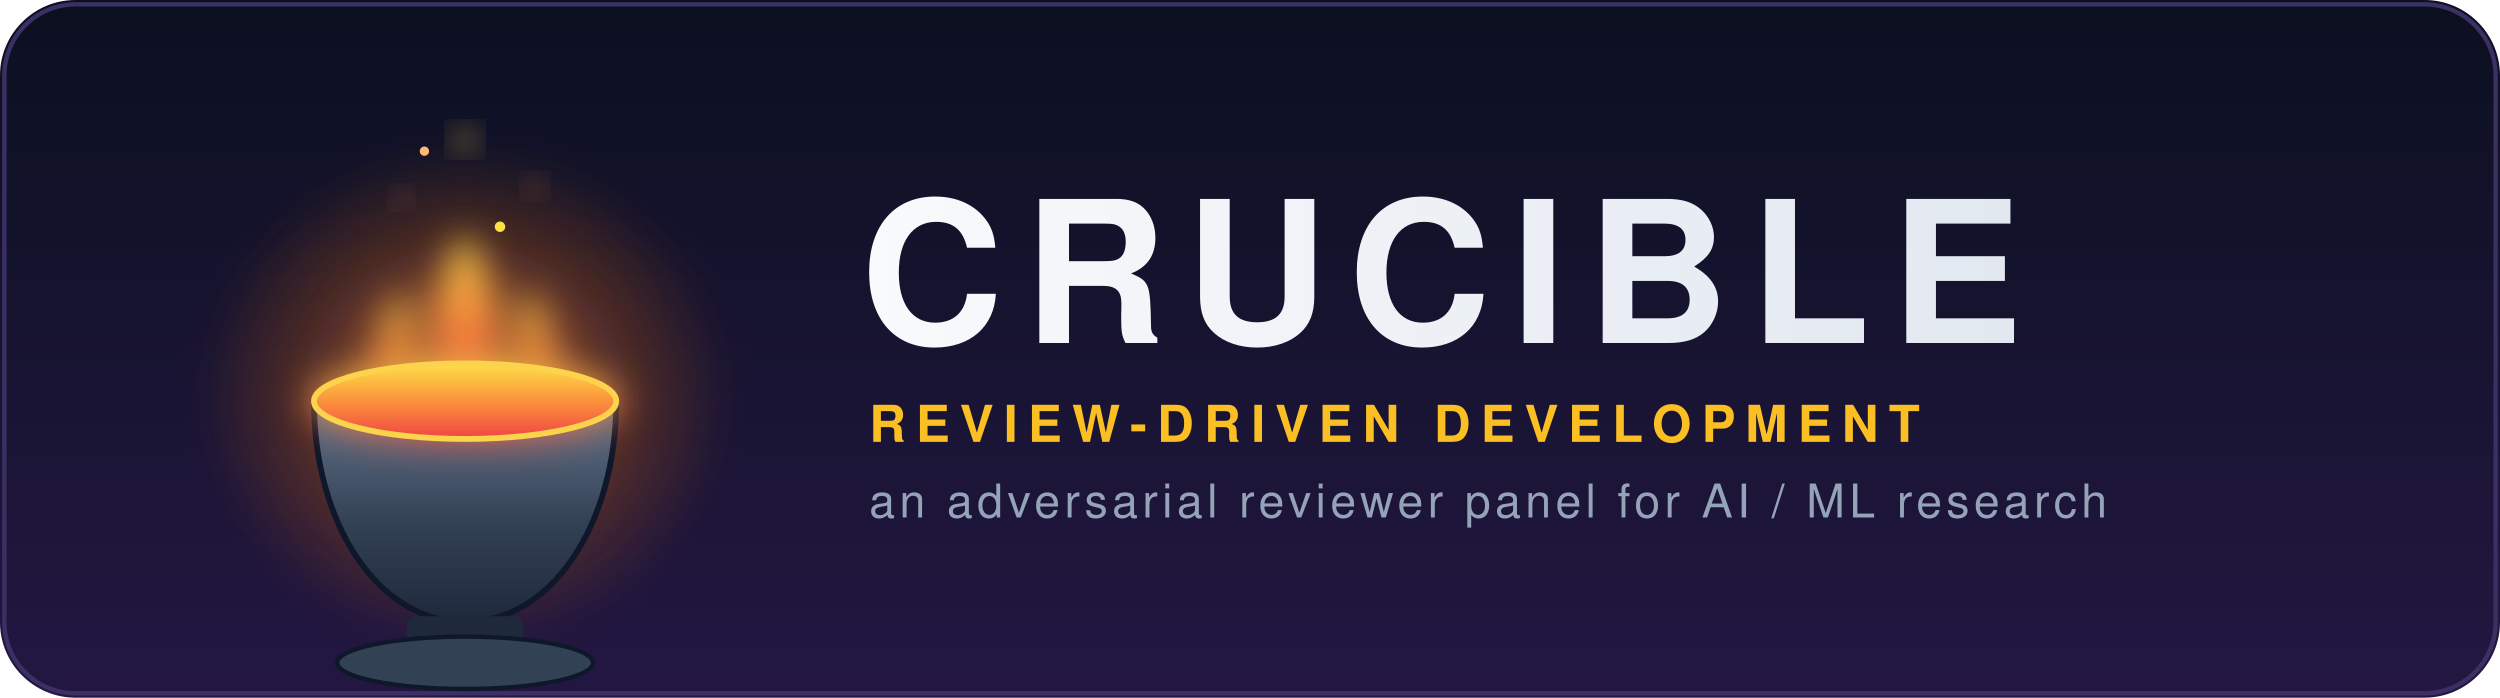
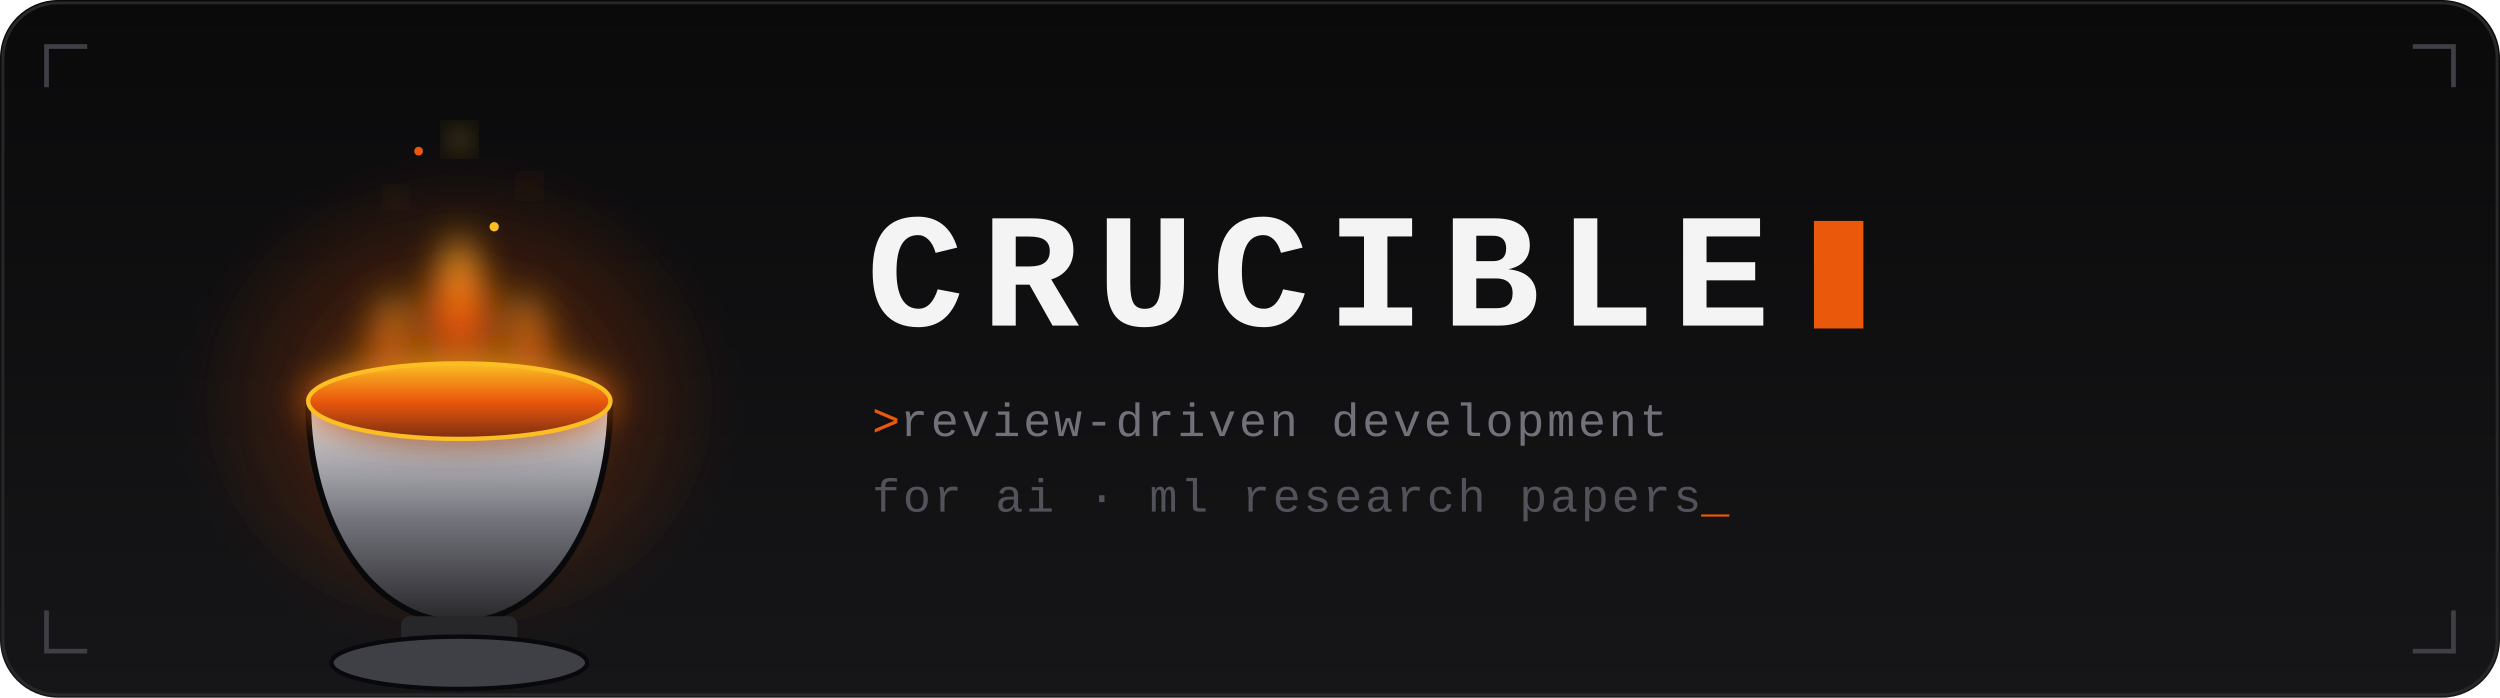
- <svg xmlns="http://www.w3.org/2000/svg" width="860" height="240" viewBox="0 0 860 240" role="img" aria-label="Crucible — Review-Driven Development for AI/ML research">
+ <svg xmlns="http://www.w3.org/2000/svg" width="860" height="240" viewBox="0 0 860 240" role="img" aria-label="Crucible — review-driven development for AI/ML research">
  <defs>
    <linearGradient id="bg" x1="0" y1="0" x2="0" y2="1">
-       <stop offset="0" stop-color="#0b1020" />
-       <stop offset="1" stop-color="#231742" />
+       <stop offset="0" stop-color="#0a0a0b" />
+       <stop offset="1" stop-color="#161618" />
    </linearGradient>
-     <radialGradient id="glow" cx="0.5" cy="0.5" r="0.5">
-       <stop offset="0" stop-color="#fb923c" stop-opacity="0.75" />
-       <stop offset="0.6" stop-color="#f97316" stop-opacity="0.25" />
-       <stop offset="1" stop-color="#f97316" stop-opacity="0" />
+     <radialGradient id="ember" cx="0.5" cy="0.5" r="0.5">
+       <stop offset="0" stop-color="#f59e0b" stop-opacity="0.6" />
+       <stop offset="0.55" stop-color="#c2410c" stop-opacity="0.22" />
+       <stop offset="1" stop-color="#c2410c" stop-opacity="0" />
    </radialGradient>
    <linearGradient id="molten" x1="0" y1="0" x2="0" y2="1">
-       <stop offset="0" stop-color="#fde047" />
-       <stop offset="0.5" stop-color="#fb923c" />
-       <stop offset="1" stop-color="#ef4444" />
+       <stop offset="0" stop-color="#fbbf24" />
+       <stop offset="0.5" stop-color="#ea580c" />
+       <stop offset="1" stop-color="#7c2d12" />
    </linearGradient>
    <linearGradient id="metal" x1="0" y1="0" x2="0" y2="1">
-       <stop offset="0" stop-color="#64748b" />
-       <stop offset="0.55" stop-color="#334155" />
-       <stop offset="1" stop-color="#1e293b" />
-     </linearGradient>
-     <linearGradient id="ink" x1="0" y1="0" x2="1" y2="0">
-       <stop offset="0" stop-color="#f8fafc" />
-       <stop offset="1" stop-color="#e2e8f0" />
+       <stop offset="0" stop-color="#e4e4e7" />
+       <stop offset="0.55" stop-color="#71717a" />
+       <stop offset="1" stop-color="#27272a" />
    </linearGradient>
    <filter id="soft" x="-60%" y="-60%" width="220%" height="220%">
      <feGaussianBlur stdDeviation="6" />
    </filter>
  </defs>
-   <rect x="0" y="0" width="860" height="240" rx="26" fill="url(#bg)" />
-   <rect x="1.5" y="1.5" width="857" height="237" rx="24.5" fill="none" stroke="#3b2f63" stroke-width="1.5" />
-   <g transform="translate(60,18)">
-     <ellipse cx="100" cy="118" rx="92" ry="86" fill="url(#glow)" filter="url(#soft)" />
-     <circle cx="100" cy="30" r="3.2" fill="#fde047" filter="url(#soft)" />
-     <circle cx="124" cy="46" r="2.4" fill="#fb923c" filter="url(#soft)" />
-     <circle cx="78" cy="50" r="2.2" fill="#fca5a5" filter="url(#soft)" />
-     <circle cx="112" cy="60" r="1.8" fill="#fde047" />
-     <circle cx="86" cy="34" r="1.6" fill="#fdba74" />
-     <g filter="url(#soft)" opacity="0.95">
+   <rect x="0" y="0" width="860" height="240" rx="20" fill="url(#bg)" />
+   <rect x="1" y="1" width="858" height="238" rx="19" fill="none" stroke="#27272a" stroke-width="1" />
+   <g stroke="#3f3f46" stroke-width="1.6" fill="none">
+     <path d="M16,30 L16,16 L30,16" />
+     <path d="M844,30 L844,16 L830,16" />
+     <path d="M16,210 L16,224 L30,224" />
+     <path d="M844,210 L844,224 L830,224" />
+   </g>
+   <g transform="translate(58,18)">
+     <ellipse cx="100" cy="120" rx="94" ry="84" fill="url(#ember)" filter="url(#soft)" />
+     <circle cx="100" cy="30" r="3" fill="#fbbf24" filter="url(#soft)" />
+     <circle cx="124" cy="46" r="2.2" fill="#ea580c" filter="url(#soft)" />
+     <circle cx="78" cy="50" r="2" fill="#f59e0b" filter="url(#soft)" />
+     <circle cx="112" cy="60" r="1.6" fill="#fbbf24" />
+     <circle cx="86" cy="34" r="1.5" fill="#ea580c" />
+     <g filter="url(#soft)">
      <path d="M100,118 C84,104 88,80 100,62 C112,80 116,104 100,118 Z" fill="url(#molten)" />
-       <path d="M74,120 C66,110 68,94 78,82 C86,96 84,112 74,120 Z" fill="url(#molten)" opacity="0.85" />
-       <path d="M126,120 C134,110 132,94 122,82 C114,96 116,112 126,120 Z" fill="url(#molten)" opacity="0.85" />
+       <path d="M74,120 C66,110 68,94 78,82 C86,96 84,112 74,120 Z" fill="url(#molten)" opacity="0.8" />
+       <path d="M126,120 C134,110 132,94 122,82 C114,96 116,112 126,120 Z" fill="url(#molten)" opacity="0.8" />
    </g>
    <path d="M48,120 C48,162 70,196 100,196 C130,196 152,162 152,120 Z" fill="url(#metal)" />
-     <path d="M48,120 C48,162 70,196 100,196 C130,196 152,162 152,120" fill="none" stroke="#0f172a" stroke-width="2" />
-     <rect x="80" y="194" width="40" height="12" rx="3" fill="#1e293b" />
-     <ellipse cx="100" cy="210" rx="44" ry="9" fill="#334155" />
-     <ellipse cx="100" cy="210" rx="44" ry="9" fill="none" stroke="#0f172a" stroke-width="1.5" />
-     <ellipse cx="100" cy="120" rx="54" ry="14" fill="url(#molten)" filter="url(#soft)" opacity="0.9" />
+     <path d="M48,120 C48,162 70,196 100,196 C130,196 152,162 152,120" fill="none" stroke="#09090b" stroke-width="2" />
+     <rect x="80" y="194" width="40" height="12" rx="3" fill="#27272a" />
+     <ellipse cx="100" cy="210" rx="44" ry="9" fill="#3f3f46" />
+     <ellipse cx="100" cy="210" rx="44" ry="9" fill="none" stroke="#09090b" stroke-width="1.5" />
+     <ellipse cx="100" cy="120" rx="54" ry="14" fill="url(#molten)" filter="url(#soft)" opacity="0.85" />
    <ellipse cx="100" cy="120" rx="52" ry="13" fill="url(#molten)" />
-     <ellipse cx="100" cy="120" rx="52" ry="13" fill="none" stroke="#fcd34d" stroke-width="2" />
+     <ellipse cx="100" cy="120" rx="52" ry="13" fill="none" stroke="#fbbf24" stroke-width="1.5" />
  </g>
-   <g transform="translate(296,0)" font-family="'Segoe UI', Helvetica, Arial, system-ui, sans-serif">
-     <text x="0" y="118" font-size="68" font-weight="800" letter-spacing="7" fill="url(#ink)">CRUCIBLE</text>
-     <text x="3" y="152" font-size="17.5" font-weight="700" letter-spacing="3.5" fill="#fbbf24">REVIEW-DRIVEN DEVELOPMENT</text>
-     <text x="3" y="178" font-size="16" font-weight="500" letter-spacing="1.5" fill="#94a3b8">an adversarial reviewer panel for AI / ML research</text>
+   <g transform="translate(298,0)" font-family="'IBM Plex Mono','Courier New',ui-monospace,SFMono-Regular,monospace">
+     <text x="0" y="112" font-size="56" font-weight="700" letter-spacing="6" fill="#f4f4f5">CRUCIBLE</text>
+     <rect x="326" y="76" width="17" height="37" fill="#ea580c" />
+     <text x="2" y="150" font-size="16" font-weight="500" letter-spacing="1" fill="#71717a">
+       <tspan fill="#ea580c">&gt; </tspan>review-driven development</text>
+     <text x="2" y="176" font-size="16" font-weight="500" letter-spacing="1" fill="#52525b">for ai · ml research papers<tspan fill="#ea580c">_</tspan>
+     </text>
  </g>
</svg>
